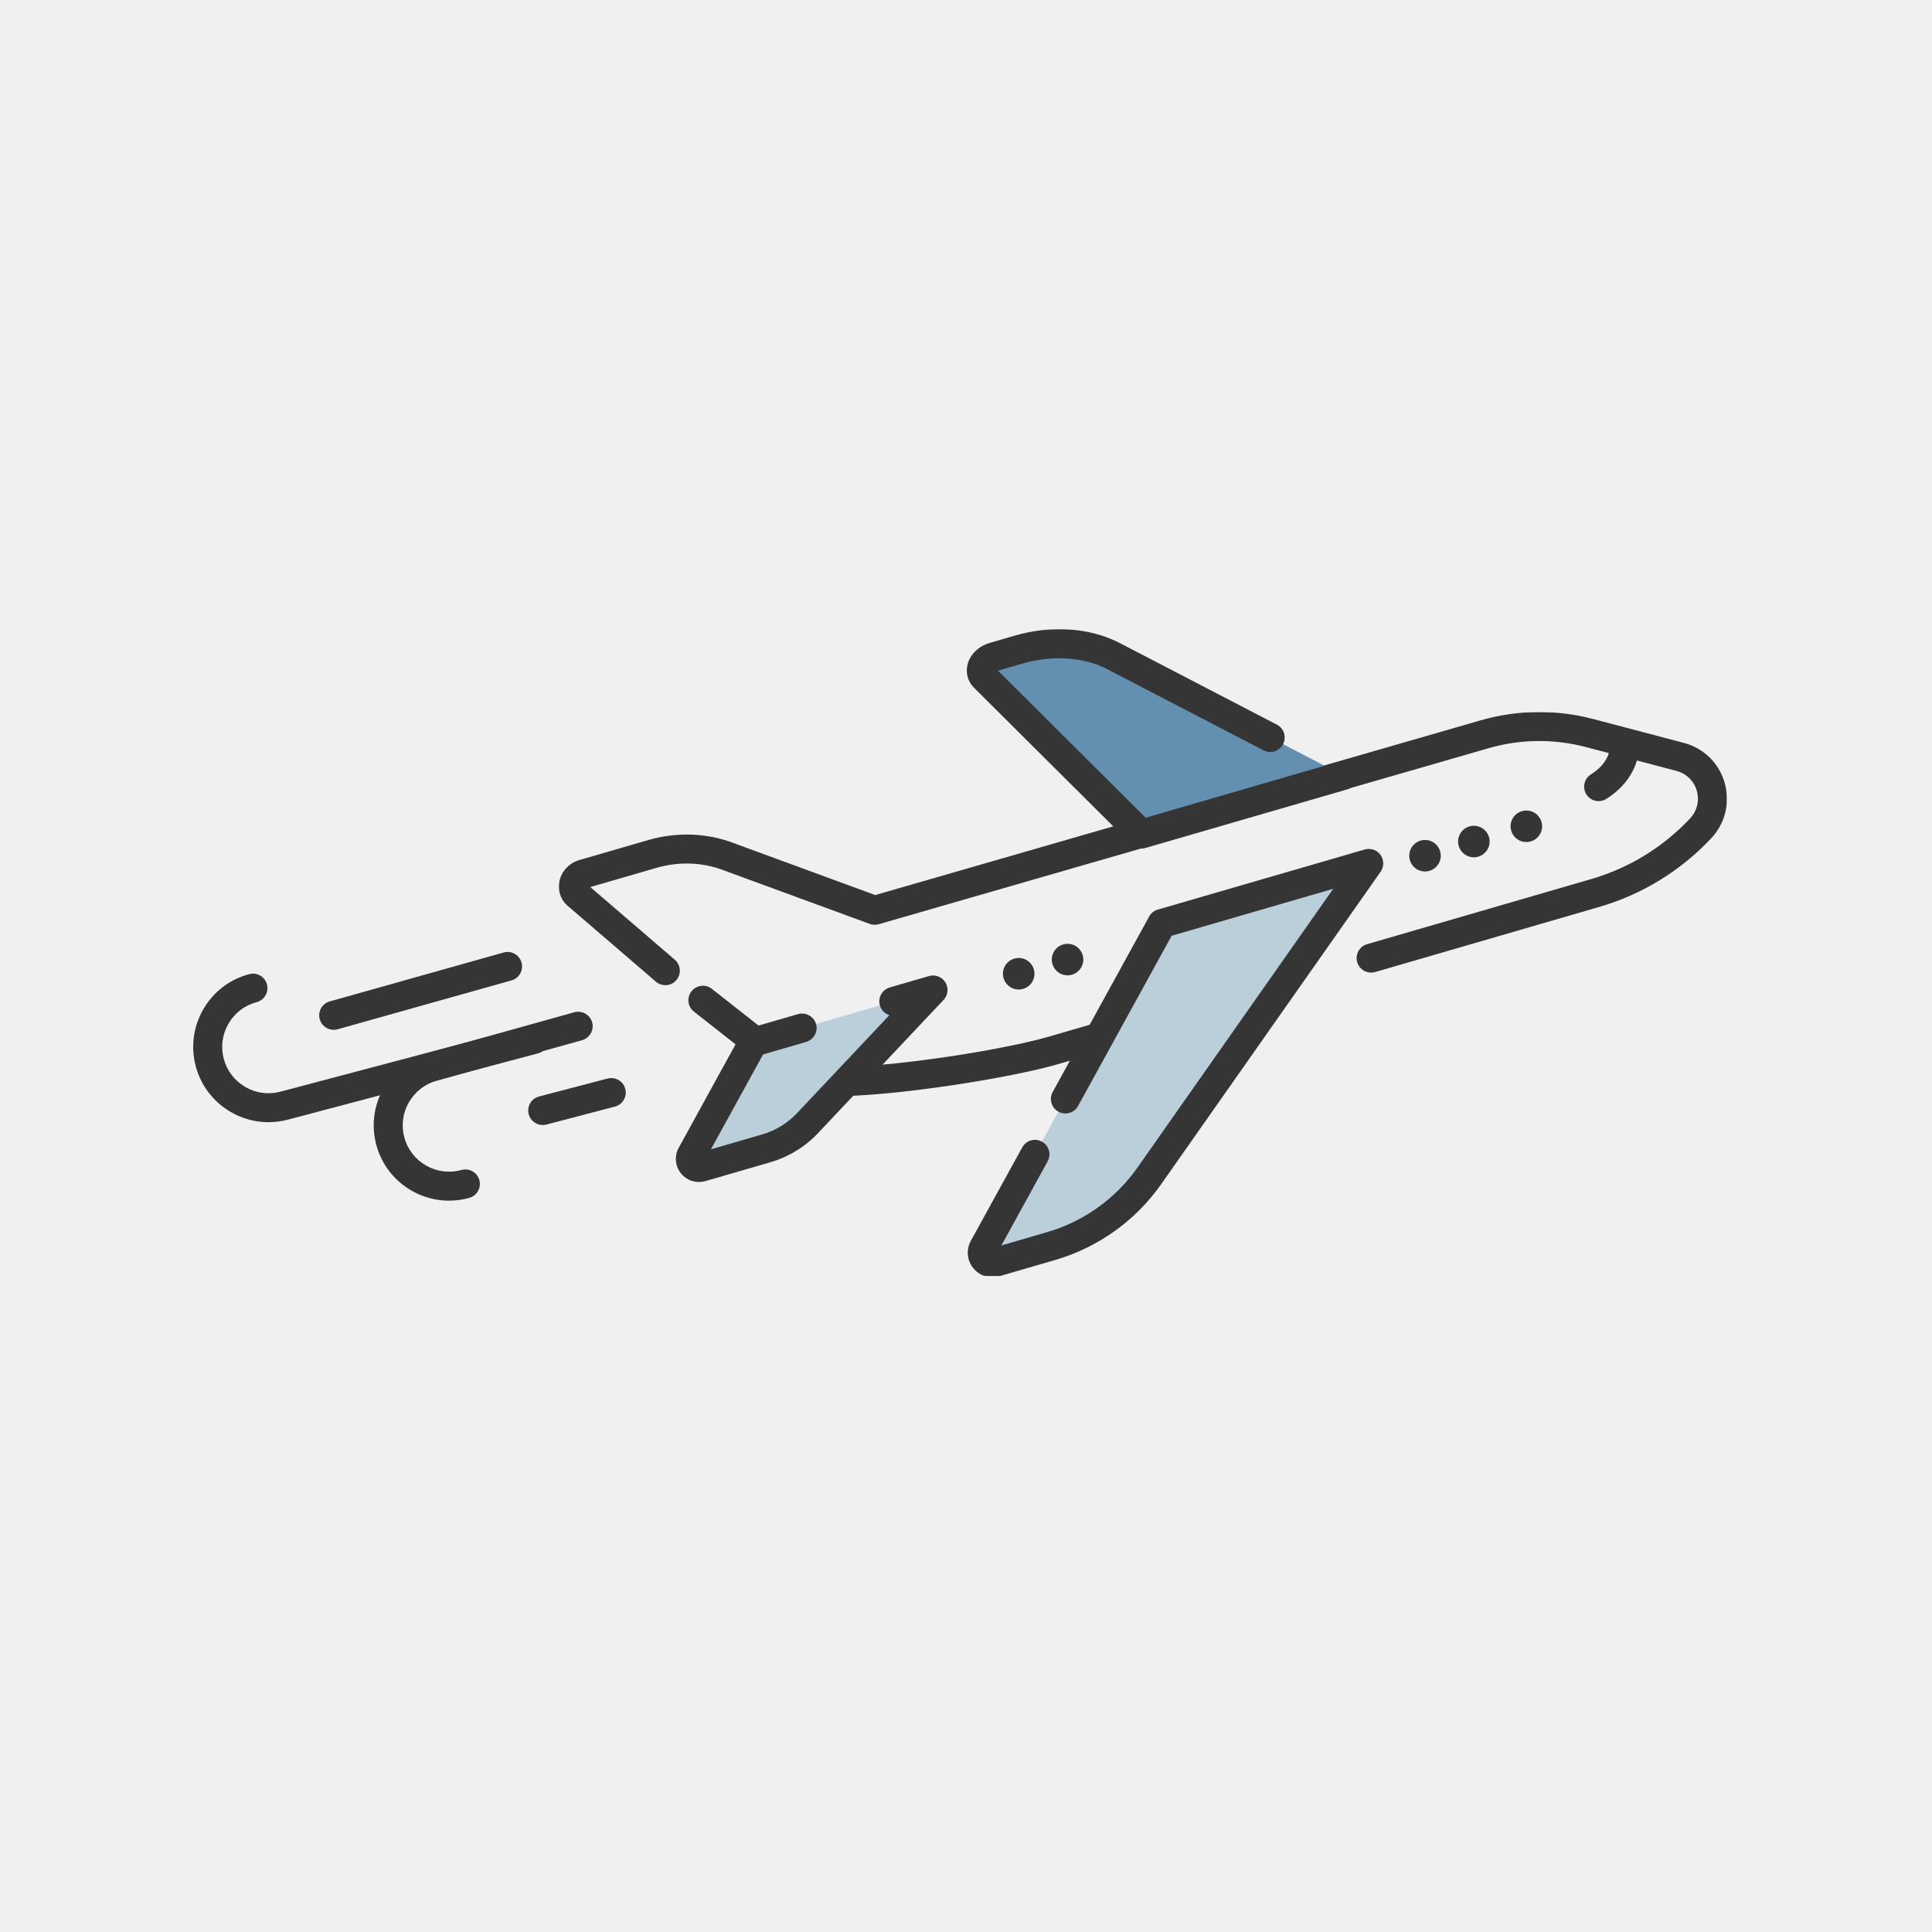
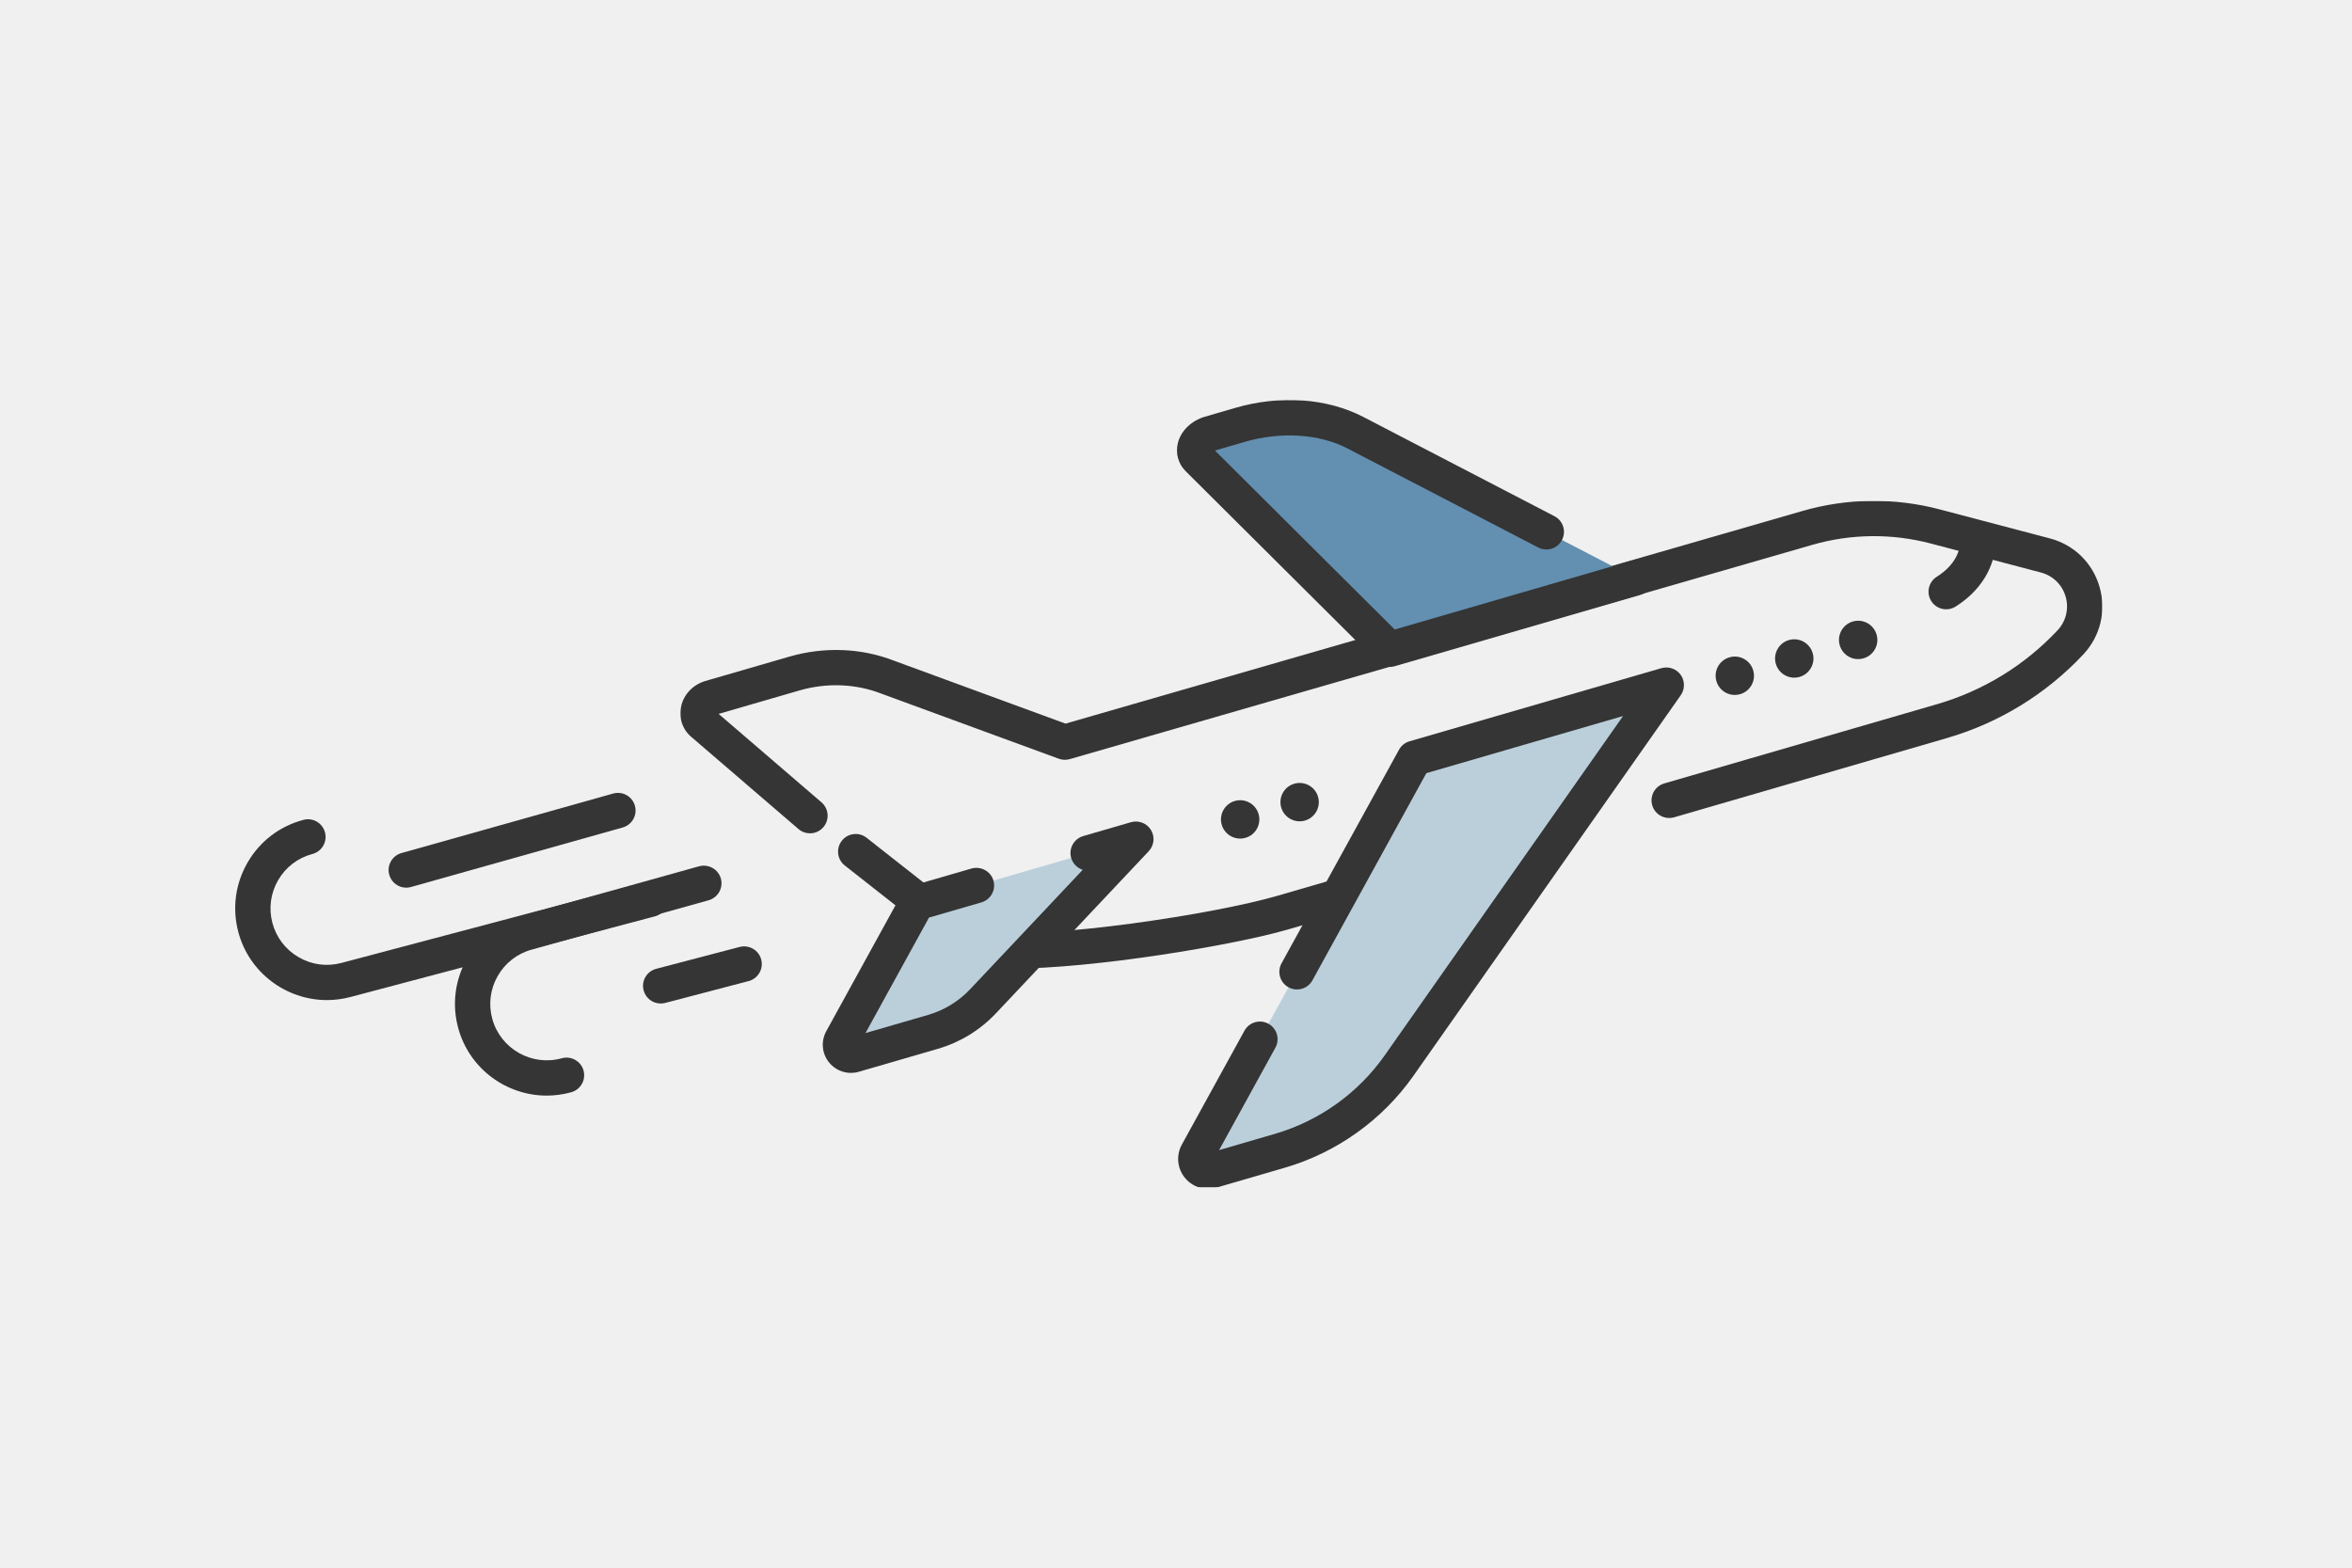
- <svg xmlns="http://www.w3.org/2000/svg" xmlns:xlink="http://www.w3.org/1999/xlink" width="90px" height="90px" viewBox="0 0 90 90" version="1.1">
+ <svg xmlns="http://www.w3.org/2000/svg" xmlns:xlink="http://www.w3.org/1999/xlink" width="90px" height="60px" viewBox="0 0 90 60" version="1.1">
  <defs>
    <polygon id="path-1" points="0.035 0.67 54.447 0.67 54.447 18.573 0.035 18.573" />
    <polygon id="path-3" points="0.037 0.81 19.438 0.81 19.438 30.94 0.037 30.94" />
  </defs>
  <g id="Large-Icons" stroke="none" stroke-width="1" fill="none" fill-rule="evenodd">
-     <g id="airplane-travel_lg" transform="translate(9, 28.5)">
+     <g id="airplane-travel_lg" transform="translate(9, 14.5)">
      <g id="Group-4" transform="translate(17, 4)">
        <mask id="mask-2" fill="white">
          <use xlink:href="#path-1" />
        </mask>
        <g id="Clip-2" />
        <path d="M12.698,18.573 C12.211,18.573 11.776,18.552 11.412,18.504 C11.292,18.488 11.178,18.441 11.082,18.365 L6.326,14.625 C6.033,14.395 5.983,13.971 6.213,13.678 C6.444,13.384 6.867,13.333 7.161,13.564 L11.765,17.186 C14.236,17.423 20.398,16.506 22.885,15.783 L33.599,12.67 C33.956,12.57 34.332,12.771 34.436,13.13 C34.54,13.488 34.334,13.862 33.976,13.967 L23.262,17.08 C21.223,17.672 15.864,18.573 12.698,18.573" id="Fill-1" fill="#343534" mask="url(#mask-2)" />
        <path d="M4.993,13.394 C4.838,13.394 4.681,13.34 4.554,13.23 L0.466,9.715 C0.124,9.434 -0.031,8.994 0.061,8.55 C0.157,8.081 0.515,7.703 0.993,7.563 L4.198,6.633 C5.536,6.244 6.963,6.299 8.216,6.789 L14.773,9.195 L42.97,1.057 C44.682,0.562 46.498,0.541 48.223,0.996 L52.441,2.107 C53.365,2.351 54.076,3.045 54.34,3.964 C54.605,4.883 54.372,5.849 53.718,6.547 C52.298,8.063 50.495,9.169 48.503,9.747 L38.06,12.781 C37.703,12.881 37.327,12.68 37.223,12.321 C37.119,11.963 37.326,11.589 37.683,11.484 L48.126,8.45 C49.886,7.939 51.479,6.962 52.733,5.623 C53.059,5.275 53.174,4.795 53.043,4.337 C52.911,3.88 52.558,3.534 52.097,3.412 L47.878,2.301 C46.39,1.909 44.823,1.927 43.344,2.354 L14.935,10.554 C14.797,10.593 14.649,10.588 14.515,10.539 L7.737,8.052 C6.747,7.664 5.628,7.622 4.575,7.93 L1.499,8.823 L5.434,12.207 C5.717,12.45 5.749,12.876 5.506,13.159 C5.372,13.315 5.183,13.394 4.993,13.394 L4.993,13.394 Z" id="Fill-3" fill="#343534" mask="url(#mask-2)" />
      </g>
      <path d="M28.365,19.389 L26.091,20.049 L23.209,25.291 C23.036,25.605 23.33,25.972 23.674,25.871 L26.701,24.992 C27.433,24.779 28.094,24.375 28.617,23.82 L34.465,17.617 L32.637,18.147" id="Fill-5" fill="#BBCFDB" />
      <path d="M23.56,26.563 C23.239,26.563 22.93,26.419 22.721,26.159 C22.448,25.818 22.407,25.35 22.618,24.966 L25.499,19.724 C25.585,19.566 25.73,19.45 25.903,19.4 L28.178,18.74 C28.532,18.642 28.909,18.843 29.014,19.2 C29.118,19.559 28.912,19.933 28.553,20.037 L26.548,20.619 L24.118,25.039 L26.513,24.344 C27.129,24.165 27.687,23.823 28.126,23.357 L32.431,18.79 C32.224,18.724 32.054,18.56 31.989,18.336 C31.885,17.978 32.091,17.604 32.449,17.499 L34.277,16.968 C34.568,16.885 34.882,17.004 35.041,17.264 C35.2,17.523 35.165,17.858 34.956,18.079 L29.109,24.283 C28.504,24.925 27.737,25.394 26.889,25.641 L23.862,26.52 C23.762,26.549 23.66,26.563 23.56,26.563" id="Fill-6" fill="#343534" />
      <g id="Group-12" transform="translate(36, 0)">
        <mask id="mask-4" fill="white">
          <use xlink:href="#path-3" />
        </mask>
        <g id="Clip-8" />
        <path d="M3.212,25.273 L0.817,29.631 C0.616,29.996 0.956,30.421 1.357,30.305 L3.969,29.546 C5.819,29.009 7.43,27.857 8.537,26.28 L18.763,11.72 L9.123,14.52 L4.63,22.694" id="Fill-7" fill="#BBCFDB" mask="url(#mask-4)" />
        <path d="M1.224,31 C0.883,31 0.555,30.847 0.334,30.571 C0.044,30.209 0.001,29.712 0.224,29.306 L2.62,24.948 C2.799,24.621 3.209,24.502 3.536,24.682 C3.864,24.861 3.983,25.271 3.803,25.599 L1.649,29.518 L3.781,28.897 C5.477,28.405 6.97,27.338 7.985,25.894 L17.107,12.904 L9.58,15.091 L5.221,23.02 C5.042,23.347 4.632,23.465 4.305,23.286 C3.978,23.107 3.859,22.696 4.038,22.369 L8.533,14.195 C8.618,14.038 8.763,13.922 8.935,13.872 L18.575,11.072 C18.852,10.995 19.146,11.095 19.312,11.328 C19.479,11.562 19.48,11.874 19.315,12.108 L9.089,26.669 C7.899,28.364 6.147,29.616 4.158,30.194 L1.545,30.954 C1.439,30.984 1.331,31 1.224,31" id="Fill-9" fill="#343534" mask="url(#mask-4)" />
        <path d="M17.573,7.622 L8.176,10.352 L0.848,3.058 C0.541,2.752 0.777,2.248 1.297,2.097 L2.451,1.761 C4.006,1.31 5.632,1.42 6.868,2.063 L14.17,5.856" id="Fill-10" fill="#638FB1" mask="url(#mask-4)" />
        <path d="M8.176,11.026 C8,11.026 7.828,10.958 7.7,10.83 L0.372,3.536 C0.084,3.25 -0.028,2.844 0.073,2.451 C0.192,1.983 0.589,1.6 1.109,1.448 L2.263,1.112 C3.991,0.609 5.782,0.738 7.179,1.463 L14.482,5.257 C14.813,5.429 14.942,5.836 14.77,6.167 C14.598,6.498 14.189,6.626 13.86,6.454 L6.557,2.661 C5.481,2.104 4.017,2.01 2.64,2.409 L1.49,2.743 L8.369,9.593 L17.384,6.974 C17.741,6.875 18.117,7.076 18.221,7.434 C18.325,7.792 18.118,8.166 17.761,8.271 L8.365,11 C8.302,11.018 8.239,11.026 8.176,11.026" id="Fill-11" fill="#343534" mask="url(#mask-4)" />
      </g>
      <path d="M65.471,8.82 C65.246,8.82 65.028,8.709 64.899,8.505 C64.701,8.189 64.796,7.773 65.112,7.574 C65.963,7.039 65.991,6.386 65.992,6.357 C66.001,5.992 66.3,5.692 66.666,5.692 L66.667,5.692 C67.035,5.693 67.333,5.978 67.341,6.344 C67.353,6.865 67.047,7.953 65.829,8.717 C65.718,8.787 65.594,8.82 65.471,8.82" id="Fill-13" fill="#343534" />
      <path d="M60.363,10.497 C60.476,10.886 60.252,11.293 59.863,11.407 C59.473,11.52 59.066,11.296 58.953,10.907 C58.84,10.517 59.064,10.11 59.453,9.997 C59.842,9.884 60.25,10.107 60.363,10.497" id="Fill-14" fill="#343534" />
      <path d="M62.808,9.787 C62.921,10.176 62.698,10.584 62.308,10.696 C61.918,10.81 61.511,10.586 61.398,10.196 C61.285,9.807 61.509,9.399 61.899,9.287 C62.287,9.173 62.695,9.398 62.808,9.787" id="Fill-15" fill="#343534" />
      <path d="M58.087,11.158 C58.201,11.547 57.977,11.955 57.587,12.068 C57.198,12.181 56.79,11.957 56.678,11.567 C56.565,11.178 56.788,10.771 57.178,10.658 C57.567,10.544 57.975,10.769 58.087,11.158" id="Fill-16" fill="#343534" />
      <path d="M41.436,15.995 C41.549,16.384 41.325,16.792 40.936,16.905 C40.546,17.018 40.139,16.794 40.026,16.405 C39.912,16.015 40.137,15.608 40.526,15.495 C40.915,15.382 41.323,15.606 41.436,15.995" id="Fill-17" fill="#343534" />
      <path d="M39.16,16.656 C39.274,17.045 39.05,17.453 38.66,17.566 C38.271,17.679 37.864,17.455 37.75,17.066 C37.637,16.676 37.862,16.269 38.25,16.156 C38.64,16.043 39.047,16.267 39.16,16.656" id="Fill-18" fill="#343534" />
      <g id="Group-22" transform="translate(0, 16)" fill="#343534">
        <path d="M11.919,11.432 C10.385,11.432 8.971,10.415 8.539,8.867 C8.288,7.965 8.403,7.018 8.863,6.202 C9.323,5.386 10.073,4.798 10.975,4.546 L17.752,2.655 C18.11,2.559 18.483,2.766 18.584,3.124 C18.684,3.483 18.474,3.855 18.115,3.956 L11.338,5.847 C10.783,6.001 10.322,6.363 10.039,6.865 C9.756,7.367 9.685,7.949 9.84,8.504 C10.16,9.649 11.352,10.321 12.498,10.002 C12.856,9.904 13.229,10.112 13.329,10.471 C13.429,10.83 13.219,11.202 12.86,11.303 C12.546,11.39 12.23,11.432 11.919,11.432" id="Fill-19" />
        <path d="M3.509,7.776 C1.957,7.776 0.534,6.736 0.118,5.167 C-0.121,4.262 0.006,3.316 0.476,2.507 C0.947,1.696 1.705,1.118 2.611,0.879 C2.974,0.782 3.341,0.998 3.436,1.358 C3.532,1.719 3.317,2.088 2.956,2.184 C2.399,2.331 1.933,2.687 1.643,3.186 C1.354,3.684 1.276,4.265 1.423,4.821 C1.571,5.378 1.927,5.845 2.425,6.134 C2.924,6.425 3.505,6.503 4.061,6.355 L15.713,3.268 C16.077,3.171 16.443,3.387 16.538,3.747 C16.634,4.107 16.419,4.477 16.058,4.572 L4.407,7.659 C4.107,7.738 3.805,7.776 3.509,7.776" id="Fill-21" />
      </g>
      <path d="M16.28,23.907 C15.981,23.907 15.707,23.707 15.628,23.403 C15.533,23.043 15.749,22.674 16.11,22.579 L19.304,21.742 C19.664,21.651 20.034,21.863 20.128,22.225 C20.222,22.585 20.007,22.954 19.646,23.049 L16.451,23.886 C16.394,23.9 16.337,23.907 16.28,23.907" id="Fill-23" fill="#343534" />
      <path d="M6.544,19.474 C6.249,19.474 5.979,19.279 5.895,18.982 C5.794,18.623 6.003,18.25 6.362,18.149 L14.463,15.871 C14.823,15.771 15.194,15.98 15.295,16.338 C15.396,16.696 15.187,17.069 14.828,17.17 L6.727,19.448 C6.666,19.466 6.605,19.474 6.544,19.474" id="Fill-24" fill="#343534" />
    </g>
  </g>
</svg>
